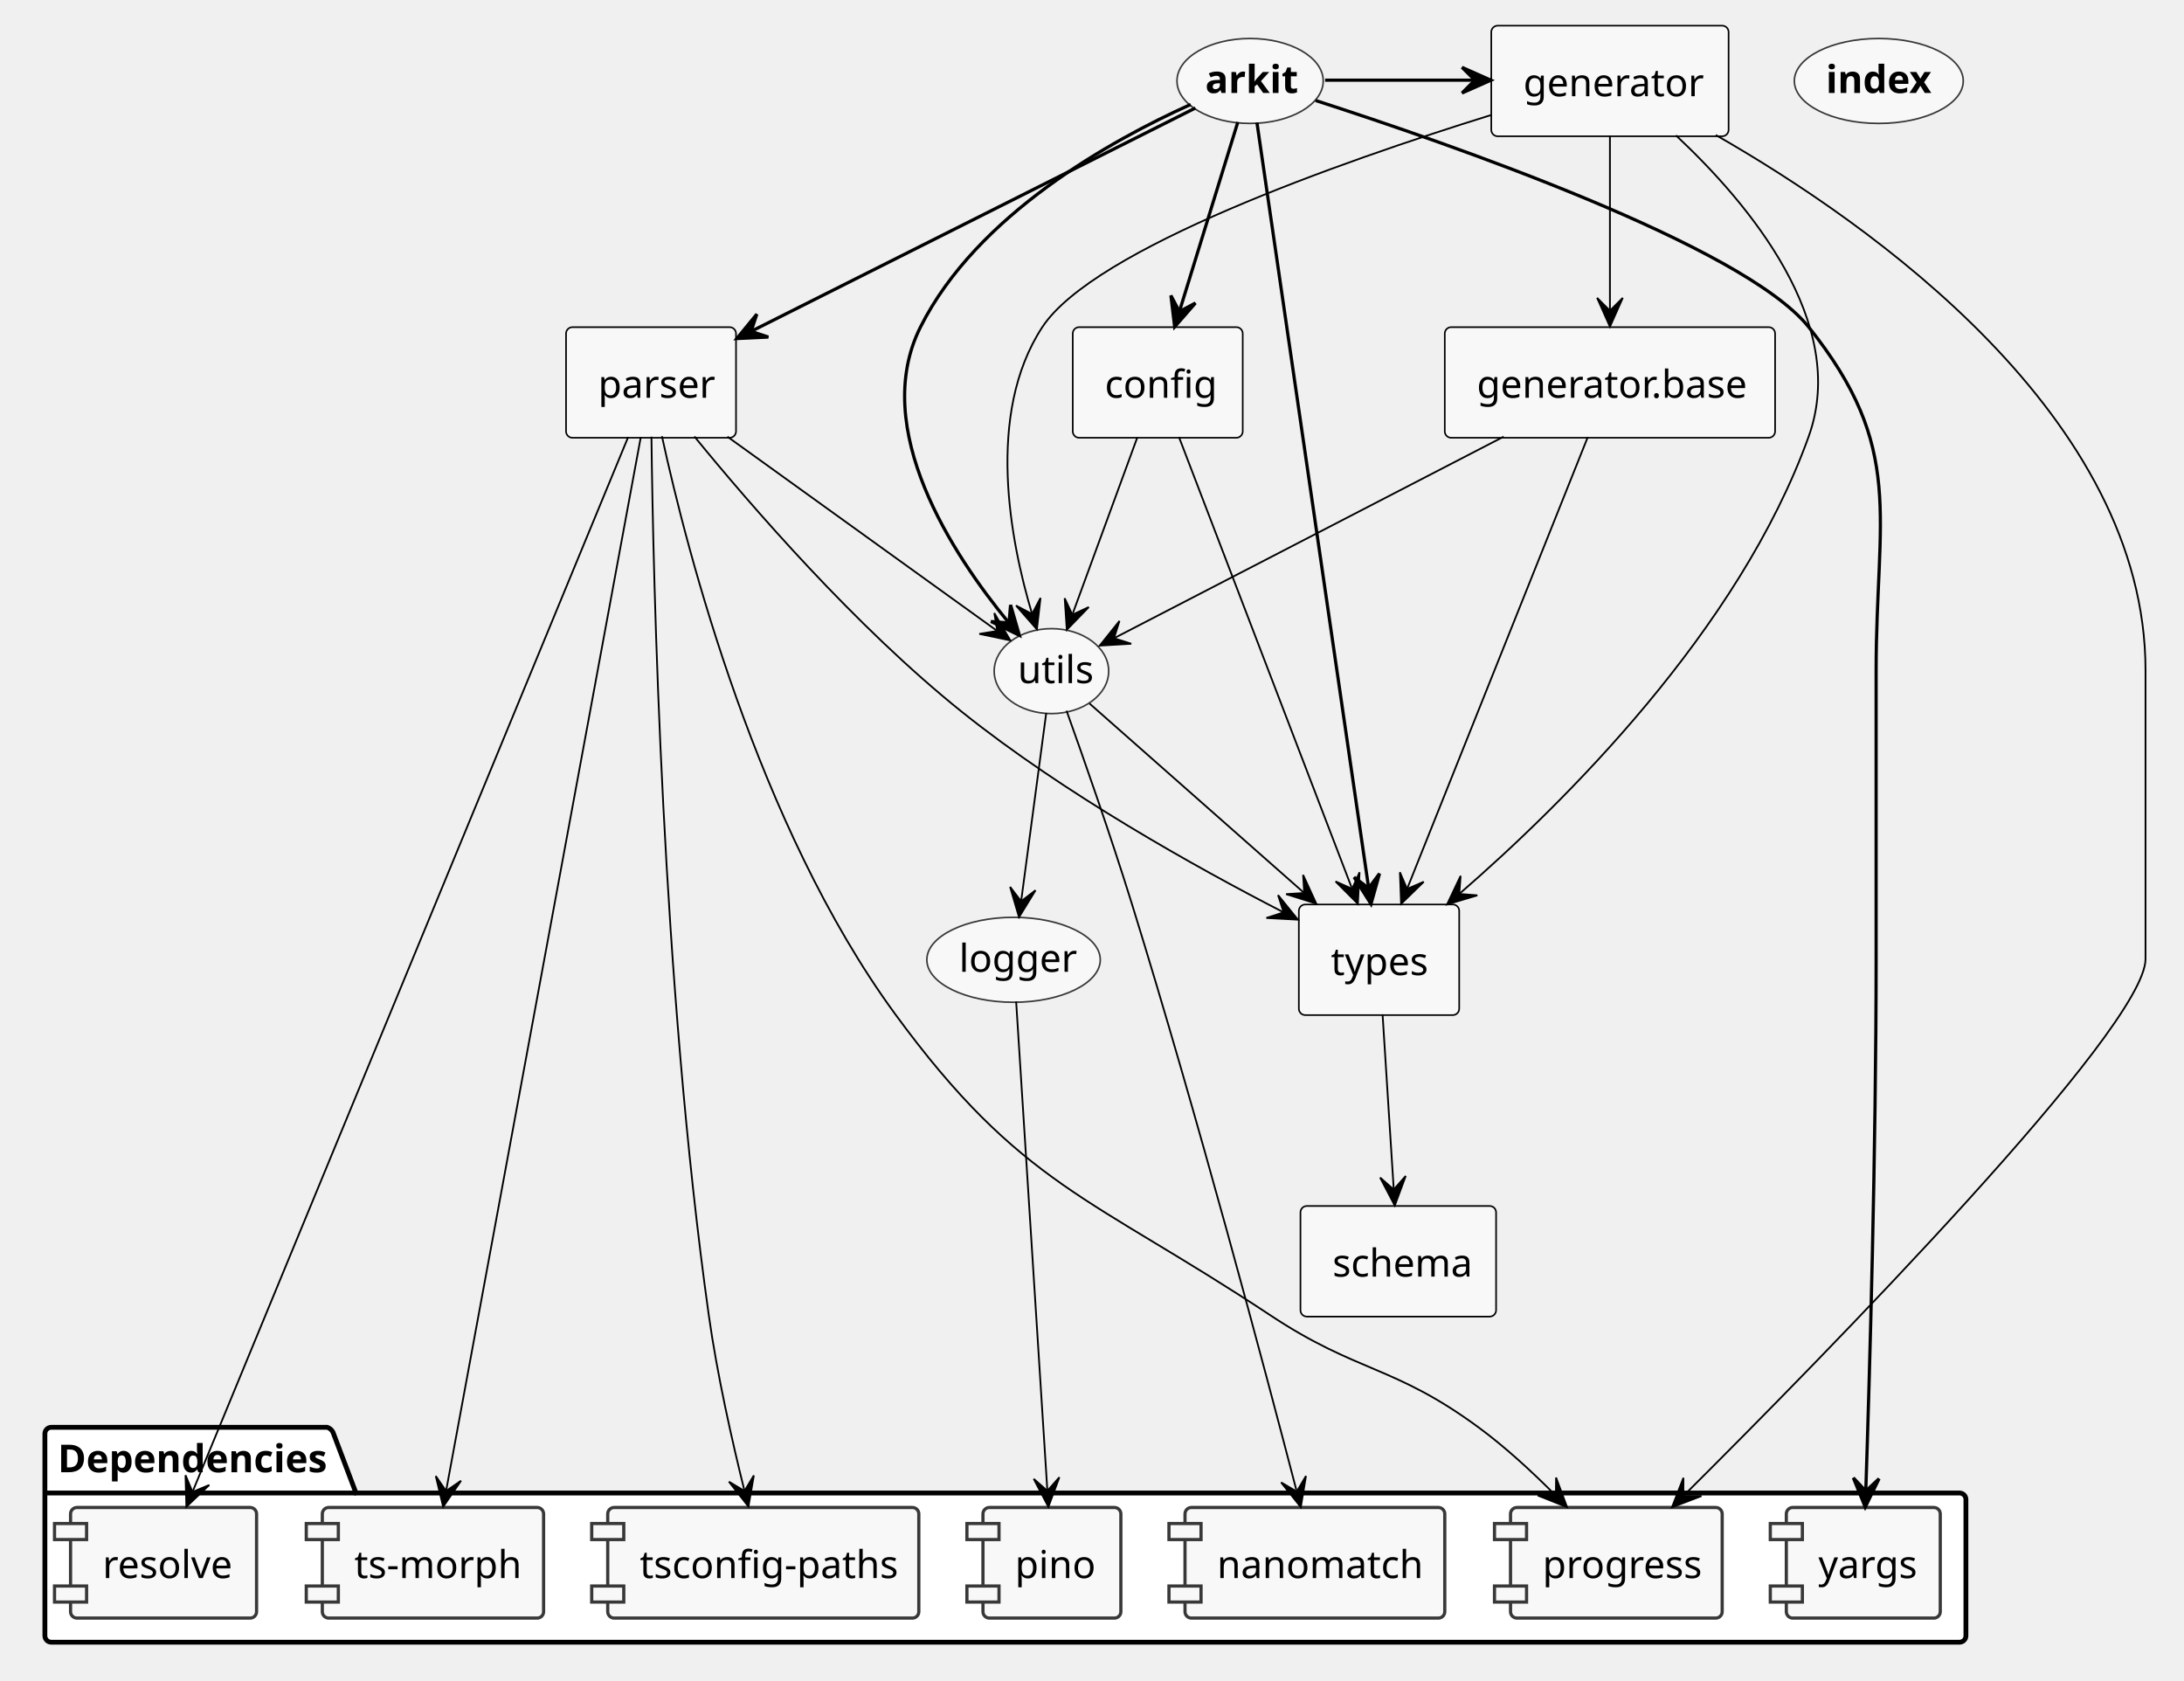
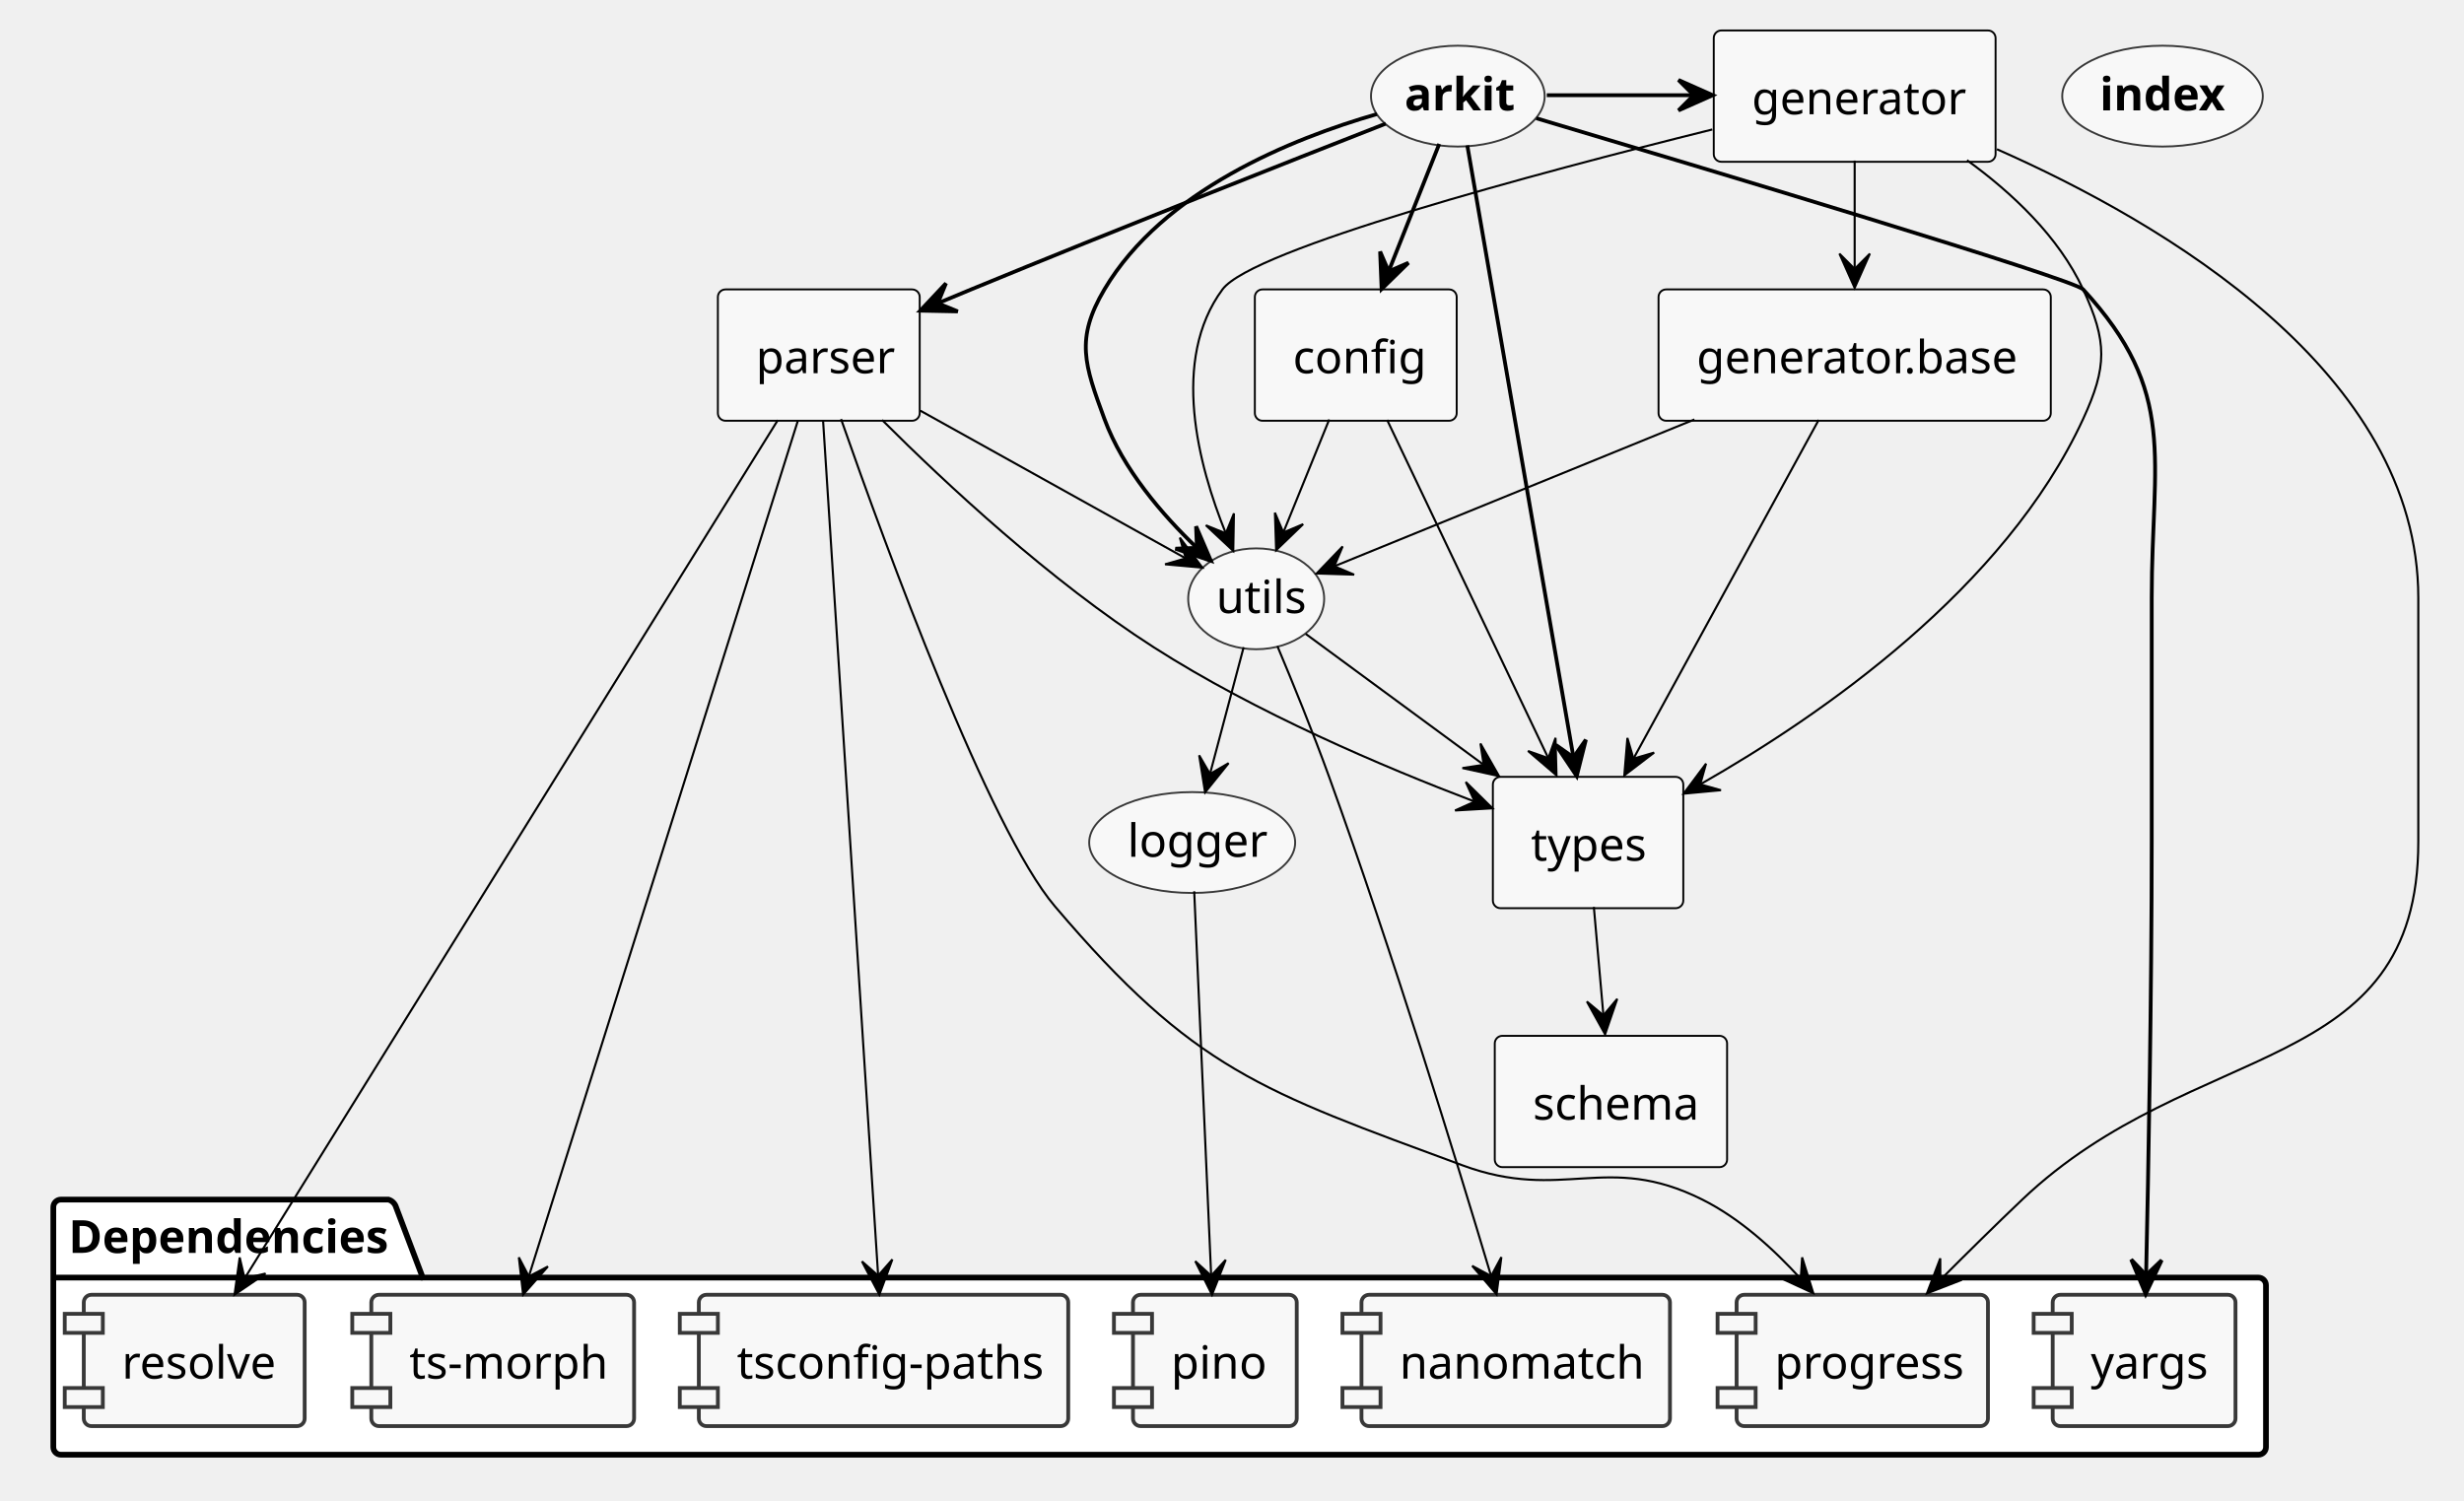
- <svg xmlns="http://www.w3.org/2000/svg" contentScriptType="application/ecmascript" contentStyleType="text/css" height="524px" preserveAspectRatio="none" style="width:681px;height:524px;" version="1.1" viewBox="0 0 681 524" width="681px" zoomAndPan="magnify">
+ <svg xmlns="http://www.w3.org/2000/svg" contentScriptType="application/ecmascript" contentStyleType="text/css" height="394px" preserveAspectRatio="none" style="width:647px;height:394px;" version="1.1" viewBox="0 0 647 394" width="647px" zoomAndPan="magnify">
  <defs />
  <g>
-     <path d="M16,445 L102,445 A3,3 0 0 1 104,447 L111,465.484 L611,465.484 A2,2 0 0 1 613,467.484 L613,510 A2,2 0 0 1 611,512 L16,512 A2,2 0 0 1 14,510 L14,447 A2,2 0 0 1 16,445 " fill="#FFFFFF" style="stroke: #000000; stroke-width: 1.5;" />
-     <line style="stroke: #000000; stroke-width: 1.5;" x1="14" x2="111" y1="465.484" y2="465.484" />
-     <text fill="#000000" font-family="Tahoma, sans-serif" font-size="12" font-weight="bold" lengthAdjust="spacingAndGlyphs" textLength="84" x="18" y="459.006">Dependencies</text>
-     <rect fill="#F8F8F8" height="34.484" rx="2" ry="2" style="stroke: #383838; stroke-width: 1.0;" width="81" x="369.5" y="470" />
-     <rect fill="#F8F8F8" height="5" style="stroke: #383838; stroke-width: 1.0;" width="10" x="364.5" y="475" />
-     <rect fill="#F8F8F8" height="5" style="stroke: #383838; stroke-width: 1.0;" width="10" x="364.5" y="494.484" />
-     <text fill="#000000" font-family="Tahoma, sans-serif" font-size="12" lengthAdjust="spacingAndGlyphs" textLength="61" x="379.5" y="492.006">nanomatch</text>
-     <rect fill="#F8F8F8" height="34.484" rx="2" ry="2" style="stroke: #383838; stroke-width: 1.0;" width="43" x="306.5" y="470" />
-     <rect fill="#F8F8F8" height="5" style="stroke: #383838; stroke-width: 1.0;" width="10" x="301.5" y="475" />
-     <rect fill="#F8F8F8" height="5" style="stroke: #383838; stroke-width: 1.0;" width="10" x="301.5" y="494.484" />
-     <text fill="#000000" font-family="Tahoma, sans-serif" font-size="12" lengthAdjust="spacingAndGlyphs" textLength="23" x="316.5" y="492.006">pino</text>
-     <rect fill="#F8F8F8" height="34.484" rx="2" ry="2" style="stroke: #383838; stroke-width: 1.0;" width="66" x="471" y="470" />
-     <rect fill="#F8F8F8" height="5" style="stroke: #383838; stroke-width: 1.0;" width="10" x="466" y="475" />
-     <rect fill="#F8F8F8" height="5" style="stroke: #383838; stroke-width: 1.0;" width="10" x="466" y="494.484" />
-     <text fill="#000000" font-family="Tahoma, sans-serif" font-size="12" lengthAdjust="spacingAndGlyphs" textLength="46" x="481" y="492.006">progress</text>
-     <rect fill="#F8F8F8" height="34.484" rx="2" ry="2" style="stroke: #383838; stroke-width: 1.0;" width="58" x="22" y="470" />
-     <rect fill="#F8F8F8" height="5" style="stroke: #383838; stroke-width: 1.0;" width="10" x="17" y="475" />
-     <rect fill="#F8F8F8" height="5" style="stroke: #383838; stroke-width: 1.0;" width="10" x="17" y="494.484" />
-     <text fill="#000000" font-family="Tahoma, sans-serif" font-size="12" lengthAdjust="spacingAndGlyphs" textLength="38" x="32" y="492.006">resolve</text>
-     <rect fill="#F8F8F8" height="34.484" rx="2" ry="2" style="stroke: #383838; stroke-width: 1.0;" width="69" x="100.5" y="470" />
-     <rect fill="#F8F8F8" height="5" style="stroke: #383838; stroke-width: 1.0;" width="10" x="95.5" y="475" />
-     <rect fill="#F8F8F8" height="5" style="stroke: #383838; stroke-width: 1.0;" width="10" x="95.5" y="494.484" />
-     <text fill="#000000" font-family="Tahoma, sans-serif" font-size="12" lengthAdjust="spacingAndGlyphs" textLength="49" x="110.5" y="492.006">ts-morph</text>
-     <rect fill="#F8F8F8" height="34.484" rx="2" ry="2" style="stroke: #383838; stroke-width: 1.0;" width="97" x="189.5" y="470" />
-     <rect fill="#F8F8F8" height="5" style="stroke: #383838; stroke-width: 1.0;" width="10" x="184.5" y="475" />
-     <rect fill="#F8F8F8" height="5" style="stroke: #383838; stroke-width: 1.0;" width="10" x="184.5" y="494.484" />
-     <text fill="#000000" font-family="Tahoma, sans-serif" font-size="12" lengthAdjust="spacingAndGlyphs" textLength="77" x="199.5" y="492.006">tsconfig-paths</text>
-     <rect fill="#F8F8F8" height="34.484" rx="2" ry="2" style="stroke: #383838; stroke-width: 1.0;" width="48" x="557" y="470" />
-     <rect fill="#F8F8F8" height="5" style="stroke: #383838; stroke-width: 1.0;" width="10" x="552" y="475" />
-     <rect fill="#F8F8F8" height="5" style="stroke: #383838; stroke-width: 1.0;" width="10" x="552" y="494.484" />
-     <text fill="#000000" font-family="Tahoma, sans-serif" font-size="12" lengthAdjust="spacingAndGlyphs" textLength="28" x="567" y="492.006">yargs</text>
-     <ellipse cx="389.799" cy="25.242" fill="#F8F8F8" rx="22.799" ry="13.242" style="stroke: #383838; stroke-width: 0.5;" />
-     <text fill="#000000" font-family="Tahoma, sans-serif" font-size="12" font-weight="bold" lengthAdjust="spacingAndGlyphs" textLength="28" x="375.799" y="28.984">arkit</text>
-     <rect fill="#F8F8F8" height="34.484" rx="2" ry="2" style="stroke: #000000; stroke-width: 0.5;" width="53" x="334.5" y="102" />
-     <text fill="#000000" font-family="Tahoma, sans-serif" font-size="12" lengthAdjust="spacingAndGlyphs" textLength="33" x="344.5" y="124.006">config</text>
-     <rect fill="#F8F8F8" height="34.484" rx="2" ry="2" style="stroke: #000000; stroke-width: 0.5;" width="74" x="465" y="8" />
-     <text fill="#000000" font-family="Tahoma, sans-serif" font-size="12" lengthAdjust="spacingAndGlyphs" textLength="54" x="475" y="30.006">generator</text>
-     <rect fill="#F8F8F8" height="34.484" rx="2" ry="2" style="stroke: #000000; stroke-width: 0.5;" width="103" x="450.5" y="102" />
-     <text fill="#000000" font-family="Tahoma, sans-serif" font-size="12" lengthAdjust="spacingAndGlyphs" textLength="83" x="460.5" y="124.006">generator.base</text>
-     <ellipse cx="585.835" cy="25.242" fill="#F8F8F8" rx="26.334" ry="13.242" style="stroke: #383838; stroke-width: 0.5;" />
-     <text fill="#000000" font-family="Tahoma, sans-serif" font-size="12" font-weight="bold" lengthAdjust="spacingAndGlyphs" textLength="33" x="569.335" y="28.984">index</text>
-     <ellipse cx="316.042" cy="299.242" fill="#F8F8F8" rx="27.042" ry="13.242" style="stroke: #383838; stroke-width: 0.5;" />
-     <text fill="#000000" font-family="Tahoma, sans-serif" font-size="12" lengthAdjust="spacingAndGlyphs" textLength="34" x="299.042" y="302.984">logger</text>
-     <rect fill="#F8F8F8" height="34.484" rx="2" ry="2" style="stroke: #000000; stroke-width: 0.5;" width="53" x="176.5" y="102" />
-     <text fill="#000000" font-family="Tahoma, sans-serif" font-size="12" lengthAdjust="spacingAndGlyphs" textLength="33" x="186.5" y="124.006">parser</text>
-     <rect fill="#F8F8F8" height="34.484" rx="2" ry="2" style="stroke: #000000; stroke-width: 0.5;" width="61" x="405.5" y="376" />
-     <text fill="#000000" font-family="Tahoma, sans-serif" font-size="12" lengthAdjust="spacingAndGlyphs" textLength="41" x="415.5" y="398.006">schema</text>
-     <rect fill="#F8F8F8" height="34.484" rx="2" ry="2" style="stroke: #000000; stroke-width: 0.5;" width="50" x="405" y="282" />
-     <text fill="#000000" font-family="Tahoma, sans-serif" font-size="12" lengthAdjust="spacingAndGlyphs" textLength="30" x="415" y="304.006">types</text>
-     <ellipse cx="327.849" cy="209.242" fill="#F8F8F8" rx="17.849" ry="13.242" style="stroke: #383838; stroke-width: 0.5;" />
-     <text fill="#000000" font-family="Tahoma, sans-serif" font-size="12" lengthAdjust="spacingAndGlyphs" textLength="21" x="317.349" y="212.984">utils</text>
-     <path d="M385.968,38.07 C381.273,53.287 373.444,78.664 367.803,96.948 " fill="none" id="&lt;b&gt;arkit&lt;/b&gt;-_config" style="stroke: #000000; stroke-width: 1.0;" />
-     <polygon fill="#000000" points="366.275,101.902,372.75,94.482,367.749,97.125,365.106,92.123,366.275,101.902" style="stroke: #000000; stroke-width: 1.0;" />
-     <path d="M413.188,25 C428.668,25 444.149,25 459.629,25 " fill="none" id="&lt;b&gt;arkit&lt;/b&gt;-_generator" style="stroke: #000000; stroke-width: 1.0;" />
-     <polygon fill="#000000" points="464.879,25,455.879,21,459.879,25,455.879,29,464.879,25" style="stroke: #000000; stroke-width: 1.0;" />
-     <path d="M372.743,33.675 C341.29,49.485 274.223,83.198 234.453,103.189 " fill="none" id="&lt;b&gt;arkit&lt;/b&gt;-_parser" style="stroke: #000000; stroke-width: 1.0;" />
-     <polygon fill="#000000" points="229.743,105.557,239.581,105.089,234.21,103.311,235.988,97.941,229.743,105.557" style="stroke: #000000; stroke-width: 1.0;" />
-     <path d="M391.929,38.216 C398.309,81.917 418.772,222.092 426.762,276.817 " fill="none" id="&lt;b&gt;arkit&lt;/b&gt;-_types" style="stroke: #000000; stroke-width: 1.0;" />
-     <polygon fill="#000000" points="427.495,281.841,430.153,272.357,426.773,276.893,422.237,273.513,427.495,281.841" style="stroke: #000000; stroke-width: 1.0;" />
-     <path d="M371.267,32.566 C346.684,43.648 304.6,66.868 287,102 C271.128,133.682 297.193,173.078 314.52,194.115 " fill="none" id="&lt;b&gt;arkit&lt;/b&gt;-utils" style="stroke: #000000; stroke-width: 1.0;" />
-     <polygon fill="#000000" points="317.854,198.07,315.111,188.61,314.631,194.247,308.995,193.767,317.854,198.07" style="stroke: #000000; stroke-width: 1.0;" />
-     <path d="M410.231,31.333 C451.601,44.684 543.692,76.576 564,102 C594.246,139.866 585,160.537 585,209 C585,209 585,209 585,299 C585,358.808 582.952,429.294 581.787,464.546 " fill="none" id="&lt;b&gt;arkit&lt;/b&gt;-yargs" style="stroke: #000000; stroke-width: 1.0;" />
-     <polygon fill="#000000" points="581.607,469.894,585.906,461.033,581.775,464.897,577.911,460.766,581.607,469.894" style="stroke: #000000; stroke-width: 1.0;" />
-     <path d="M367.616,136.259 C380.187,169.052 407.509,240.327 421.448,276.69 " fill="none" id="_config-_types" style="stroke: #000000; stroke-width: 0.55;" />
-     <polygon fill="#000000" points="423.404,281.793,423.918,271.958,421.614,277.124,416.447,274.821,423.404,281.793" style="stroke: #000000; stroke-width: 0.55;" />
-     <path d="M354.637,136.353 C348.849,152.14 340.342,175.339 334.509,191.249 " fill="none" id="_config-utils" style="stroke: #000000; stroke-width: 0.55;" />
-     <polygon fill="#000000" points="332.641,196.344,339.495,189.271,334.362,191.649,331.984,186.517,332.641,196.344" style="stroke: #000000; stroke-width: 0.55;" />
-     <path d="M502,42.241 C502,57.479 502,79.807 502,96.458 " fill="none" id="_generator-_generator_base" style="stroke: #000000; stroke-width: 0.55;" />
-     <polygon fill="#000000" points="502,101.868,506,92.868,502,96.868,498,92.868,502,101.868" style="stroke: #000000; stroke-width: 0.55;" />
-     <path d="M534.994,42.094 C583.663,69.952 669,130.054 669,209 C669,209 669,209 669,299 C669,320.595 569.389,422.129 524.959,466.342 " fill="none" id="_generator-progress" style="stroke: #000000; stroke-width: 0.55;" />
-     <polygon fill="#000000" points="521.346,469.932,530.55,466.425,524.893,466.407,524.911,460.75,521.346,469.932" style="stroke: #000000; stroke-width: 0.55;" />
-     <path d="M522.575,42.204 C545.163,63.317 576.656,100.674 564,136 C542.331,196.48 487.466,250.591 455.056,278.676 " fill="none" id="_generator-_types" style="stroke: #000000; stroke-width: 0.55;" />
-     <polygon fill="#000000" points="451.218,281.971,460.653,279.143,455.012,278.714,455.442,273.073,451.218,281.971" style="stroke: #000000; stroke-width: 0.55;" />
-     <path d="M464.881,35.883 C417.885,50.499 341.075,77.477 325,102 C307.288,129.02 315.016,168.688 321.8,191.364 " fill="none" id="_generator-utils" style="stroke: #000000; stroke-width: 0.55;" />
-     <polygon fill="#000000" points="323.312,196.205,324.447,186.422,321.821,191.432,316.811,188.806,323.312,196.205" style="stroke: #000000; stroke-width: 0.55;" />
-     <path d="M495.096,136.259 C481.925,169.186 453.235,240.912 438.746,277.135 " fill="none" id="_generator_base-_types" style="stroke: #000000; stroke-width: 0.55;" />
-     <polygon fill="#000000" points="436.883,281.793,443.939,274.922,438.74,277.151,436.512,271.951,436.883,281.793" style="stroke: #000000; stroke-width: 0.55;" />
-     <path d="M468.862,136.14 C432.922,154.73 376.762,183.778 347.388,198.972 " fill="none" id="_generator_base-utils" style="stroke: #000000; stroke-width: 0.55;" />
-     <polygon fill="#000000" points="342.91,201.288,352.742,200.706,347.351,198.991,349.067,193.6,342.91,201.288" style="stroke: #000000; stroke-width: 0.55;" />
-     <path d="M316.844,312.22 C318.876,344.055 324.059,425.255 326.58,464.752 " fill="none" id="logger-pino" style="stroke: #000000; stroke-width: 0.55;" />
-     <polygon fill="#000000" points="326.903,469.811,330.321,460.575,326.584,464.822,322.338,461.084,326.903,469.811" style="stroke: #000000; stroke-width: 0.55;" />
-     <path d="M206.4,136.003 C214.243,172.032 236.282,257.545 279,316 C318.356,369.856 340.402,373.145 396,410 C423.348,428.128 434.561,425.57 461,445 C469.372,451.153 477.736,458.873 484.832,466.01 " fill="none" id="_parser-progress" style="stroke: #000000; stroke-width: 0.55;" />
-     <polygon fill="#000000" points="488.636,469.901,485.205,460.669,485.141,466.325,479.484,466.261,488.636,469.901" style="stroke: #000000; stroke-width: 0.55;" />
-     <path d="M195.873,136.256 C170.989,196.5 87.983,397.462 60.171,464.796 " fill="none" id="_parser-resolve" style="stroke: #000000; stroke-width: 0.55;" />
-     <polygon fill="#000000" points="58.112,469.781,65.245,462.99,60.021,465.16,57.851,459.936,58.112,469.781" style="stroke: #000000; stroke-width: 0.55;" />
-     <path d="M199.811,136.256 C188.679,196.5 151.545,397.462 139.103,464.796 " fill="none" id="_parser-ts-morph" style="stroke: #000000; stroke-width: 0.55;" />
-     <polygon fill="#000000" points="138.182,469.781,143.751,461.658,139.09,464.865,135.884,460.204,138.182,469.781" style="stroke: #000000; stroke-width: 0.55;" />
-     <path d="M203.132,136.149 C203.68,181.236 206.498,306.742 221,410 C223.617,428.635 228.325,449.459 232.124,464.748 " fill="none" id="_parser-tsconfig-paths" style="stroke: #000000; stroke-width: 0.55;" />
-     <polygon fill="#000000" points="233.373,469.709,235.055,460.005,232.153,464.86,227.297,461.958,233.373,469.709" style="stroke: #000000; stroke-width: 0.55;" />
-     <path d="M216.516,136.086 C234.191,157.741 266.826,195.443 300,222 C331.747,247.415 372.719,270.287 400.1,284.375 " fill="none" id="_parser-_types" style="stroke: #000000; stroke-width: 0.55;" />
-     <polygon fill="#000000" points="404.711,286.731,398.516,279.074,400.258,284.456,394.876,286.198,404.711,286.731" style="stroke: #000000; stroke-width: 0.55;" />
-     <path d="M226.806,136.14 C251.377,153.831 289.102,180.993 310.88,196.673 " fill="none" id="_parser-utils" style="stroke: #000000; stroke-width: 0.55;" />
-     <polygon fill="#000000" points="315.014,199.65,310.048,191.145,310.956,196.729,305.373,197.637,315.014,199.65" style="stroke: #000000; stroke-width: 0.55;" />
-     <path d="M431.101,316.241 C432.073,331.479 433.498,353.807 434.561,370.458 " fill="none" id="_types-_schema" style="stroke: #000000; stroke-width: 0.55;" />
-     <polygon fill="#000000" points="434.906,375.868,438.325,366.632,434.588,370.878,430.341,367.142,434.906,375.868" style="stroke: #000000; stroke-width: 0.55;" />
-     <path d="M326.229,222.28 C324.161,237.789 320.73,263.527 318.418,280.867 " fill="none" id="utils-logger" style="stroke: #000000; stroke-width: 0.55;" />
-     <polygon fill="#000000" points="317.739,285.958,322.893,277.566,318.4,281.002,314.964,276.509,317.739,285.958" style="stroke: #000000; stroke-width: 0.55;" />
-     <path d="M332.562,221.586 C337.756,236.077 346.377,260.631 353,282 C373.431,347.916 394.397,426.795 404.237,464.616 " fill="none" id="utils-nanomatch" style="stroke: #000000; stroke-width: 0.55;" />
-     <polygon fill="#000000" points="405.607,469.892,407.217,460.176,404.35,465.053,399.474,462.187,405.607,469.892" style="stroke: #000000; stroke-width: 0.55;" />
-     <path d="M339.701,219.324 C355.957,233.668 385.731,259.939 406.633,278.382 " fill="none" id="utils-_types" style="stroke: #000000; stroke-width: 0.55;" />
-     <polygon fill="#000000" points="410.428,281.73,406.326,272.776,406.678,278.422,401.033,278.775,410.428,281.73" style="stroke: #000000; stroke-width: 0.55;" />
+     <path d="M16,315 L102,315 A3,3 0 0 1 104,317 L111,335.484 L593,335.484 A2,2 0 0 1 595,337.484 L595,380 A2,2 0 0 1 593,382 L16,382 A2,2 0 0 1 14,380 L14,317 A2,2 0 0 1 16,315 " fill="#FFFFFF" style="stroke: #000000; stroke-width: 1.5;" />
+     <line style="stroke: #000000; stroke-width: 1.5;" x1="14" x2="111" y1="335.484" y2="335.484" />
+     <text fill="#000000" font-family="Tahoma, sans-serif" font-size="12" font-weight="bold" lengthAdjust="spacingAndGlyphs" textLength="84" x="18" y="329.006">Dependencies</text>
+     <rect fill="#F8F8F8" height="34.484" rx="2" ry="2" style="stroke: #383838; stroke-width: 1.0;" width="81" x="357.5" y="340" />
+     <rect fill="#F8F8F8" height="5" style="stroke: #383838; stroke-width: 1.0;" width="10" x="352.5" y="345" />
+     <rect fill="#F8F8F8" height="5" style="stroke: #383838; stroke-width: 1.0;" width="10" x="352.5" y="364.484" />
+     <text fill="#000000" font-family="Tahoma, sans-serif" font-size="12" lengthAdjust="spacingAndGlyphs" textLength="61" x="367.5" y="362.006">nanomatch</text>
+     <rect fill="#F8F8F8" height="34.484" rx="2" ry="2" style="stroke: #383838; stroke-width: 1.0;" width="43" x="297.5" y="340" />
+     <rect fill="#F8F8F8" height="5" style="stroke: #383838; stroke-width: 1.0;" width="10" x="292.5" y="345" />
+     <rect fill="#F8F8F8" height="5" style="stroke: #383838; stroke-width: 1.0;" width="10" x="292.5" y="364.484" />
+     <text fill="#000000" font-family="Tahoma, sans-serif" font-size="12" lengthAdjust="spacingAndGlyphs" textLength="23" x="307.5" y="362.006">pino</text>
+     <rect fill="#F8F8F8" height="34.484" rx="2" ry="2" style="stroke: #383838; stroke-width: 1.0;" width="66" x="456" y="340" />
+     <rect fill="#F8F8F8" height="5" style="stroke: #383838; stroke-width: 1.0;" width="10" x="451" y="345" />
+     <rect fill="#F8F8F8" height="5" style="stroke: #383838; stroke-width: 1.0;" width="10" x="451" y="364.484" />
+     <text fill="#000000" font-family="Tahoma, sans-serif" font-size="12" lengthAdjust="spacingAndGlyphs" textLength="46" x="466" y="362.006">progress</text>
+     <rect fill="#F8F8F8" height="34.484" rx="2" ry="2" style="stroke: #383838; stroke-width: 1.0;" width="58" x="22" y="340" />
+     <rect fill="#F8F8F8" height="5" style="stroke: #383838; stroke-width: 1.0;" width="10" x="17" y="345" />
+     <rect fill="#F8F8F8" height="5" style="stroke: #383838; stroke-width: 1.0;" width="10" x="17" y="364.484" />
+     <text fill="#000000" font-family="Tahoma, sans-serif" font-size="12" lengthAdjust="spacingAndGlyphs" textLength="38" x="32" y="362.006">resolve</text>
+     <rect fill="#F8F8F8" height="34.484" rx="2" ry="2" style="stroke: #383838; stroke-width: 1.0;" width="69" x="97.5" y="340" />
+     <rect fill="#F8F8F8" height="5" style="stroke: #383838; stroke-width: 1.0;" width="10" x="92.5" y="345" />
+     <rect fill="#F8F8F8" height="5" style="stroke: #383838; stroke-width: 1.0;" width="10" x="92.5" y="364.484" />
+     <text fill="#000000" font-family="Tahoma, sans-serif" font-size="12" lengthAdjust="spacingAndGlyphs" textLength="49" x="107.5" y="362.006">ts-morph</text>
+     <rect fill="#F8F8F8" height="34.484" rx="2" ry="2" style="stroke: #383838; stroke-width: 1.0;" width="97" x="183.5" y="340" />
+     <rect fill="#F8F8F8" height="5" style="stroke: #383838; stroke-width: 1.0;" width="10" x="178.5" y="345" />
+     <rect fill="#F8F8F8" height="5" style="stroke: #383838; stroke-width: 1.0;" width="10" x="178.5" y="364.484" />
+     <text fill="#000000" font-family="Tahoma, sans-serif" font-size="12" lengthAdjust="spacingAndGlyphs" textLength="77" x="193.5" y="362.006">tsconfig-paths</text>
+     <rect fill="#F8F8F8" height="34.484" rx="2" ry="2" style="stroke: #383838; stroke-width: 1.0;" width="48" x="539" y="340" />
+     <rect fill="#F8F8F8" height="5" style="stroke: #383838; stroke-width: 1.0;" width="10" x="534" y="345" />
+     <rect fill="#F8F8F8" height="5" style="stroke: #383838; stroke-width: 1.0;" width="10" x="534" y="364.484" />
+     <text fill="#000000" font-family="Tahoma, sans-serif" font-size="12" lengthAdjust="spacingAndGlyphs" textLength="28" x="549" y="362.006">yargs</text>
+     <ellipse cx="382.799" cy="25.242" fill="#F8F8F8" rx="22.799" ry="13.242" style="stroke: #383838; stroke-width: 0.5;" />
+     <text fill="#000000" font-family="Tahoma, sans-serif" font-size="12" font-weight="bold" lengthAdjust="spacingAndGlyphs" textLength="28" x="368.799" y="28.984">arkit</text>
+     <rect fill="#F8F8F8" height="34.484" rx="2" ry="2" style="stroke: #000000; stroke-width: 0.5;" width="53" x="329.5" y="76" />
+     <text fill="#000000" font-family="Tahoma, sans-serif" font-size="12" lengthAdjust="spacingAndGlyphs" textLength="33" x="339.5" y="98.006">config</text>
+     <rect fill="#F8F8F8" height="34.484" rx="2" ry="2" style="stroke: #000000; stroke-width: 0.5;" width="74" x="450" y="8" />
+     <text fill="#000000" font-family="Tahoma, sans-serif" font-size="12" lengthAdjust="spacingAndGlyphs" textLength="54" x="460" y="30.006">generator</text>
+     <rect fill="#F8F8F8" height="34.484" rx="2" ry="2" style="stroke: #000000; stroke-width: 0.5;" width="103" x="435.5" y="76" />
+     <text fill="#000000" font-family="Tahoma, sans-serif" font-size="12" lengthAdjust="spacingAndGlyphs" textLength="83" x="445.5" y="98.006">generator.base</text>
+     <ellipse cx="567.835" cy="25.242" fill="#F8F8F8" rx="26.334" ry="13.242" style="stroke: #383838; stroke-width: 0.5;" />
+     <text fill="#000000" font-family="Tahoma, sans-serif" font-size="12" font-weight="bold" lengthAdjust="spacingAndGlyphs" textLength="33" x="551.335" y="28.984">index</text>
+     <ellipse cx="313.042" cy="221.242" fill="#F8F8F8" rx="27.042" ry="13.242" style="stroke: #383838; stroke-width: 0.5;" />
+     <text fill="#000000" font-family="Tahoma, sans-serif" font-size="12" lengthAdjust="spacingAndGlyphs" textLength="34" x="296.042" y="224.984">logger</text>
+     <rect fill="#F8F8F8" height="34.484" rx="2" ry="2" style="stroke: #000000; stroke-width: 0.5;" width="53" x="188.5" y="76" />
+     <text fill="#000000" font-family="Tahoma, sans-serif" font-size="12" lengthAdjust="spacingAndGlyphs" textLength="33" x="198.5" y="98.006">parser</text>
+     <rect fill="#F8F8F8" height="34.484" rx="2" ry="2" style="stroke: #000000; stroke-width: 0.5;" width="61" x="392.5" y="272" />
+     <text fill="#000000" font-family="Tahoma, sans-serif" font-size="12" lengthAdjust="spacingAndGlyphs" textLength="41" x="402.5" y="294.006">schema</text>
+     <rect fill="#F8F8F8" height="34.484" rx="2" ry="2" style="stroke: #000000; stroke-width: 0.5;" width="50" x="392" y="204" />
+     <text fill="#000000" font-family="Tahoma, sans-serif" font-size="12" lengthAdjust="spacingAndGlyphs" textLength="30" x="402" y="226.006">types</text>
+     <ellipse cx="329.849" cy="157.242" fill="#F8F8F8" rx="17.849" ry="13.242" style="stroke: #383838; stroke-width: 0.5;" />
+     <text fill="#000000" font-family="Tahoma, sans-serif" font-size="12" lengthAdjust="spacingAndGlyphs" textLength="21" x="319.349" y="160.984">utils</text>
+     <path d="M377.921,37.79 C374.212,47.132 369.091,60.03 364.731,71.011 " fill="none" id="&lt;b&gt;arkit&lt;/b&gt;-_config" style="stroke: #000000; stroke-width: 1.0;" />
+     <polygon fill="#000000" points="362.789,75.901,369.828,69.012,364.634,71.254,362.393,66.06,362.789,75.901" style="stroke: #000000; stroke-width: 1.0;" />
+     <path d="M406.156,25 C418.981,25 431.805,25 444.629,25 " fill="none" id="&lt;b&gt;arkit&lt;/b&gt;-_generator" style="stroke: #000000; stroke-width: 1.0;" />
+     <polygon fill="#000000" points="449.736,25,440.736,21,444.736,25,440.736,29,449.736,25" style="stroke: #000000; stroke-width: 1.0;" />
+     <path d="M363.862,32.469 C338.79,42.289 293.489,60.156 255,76 C252.161,77.169 249.214,78.395 246.265,79.632 " fill="none" id="&lt;b&gt;arkit&lt;/b&gt;-_parser" style="stroke: #000000; stroke-width: 1.0;" />
+     <polygon fill="#000000" points="241.645,81.576,251.492,81.772,246.253,79.637,248.388,74.398,241.645,81.576" style="stroke: #000000; stroke-width: 1.0;" />
+     <path d="M385.284,38.164 C391.009,71.171 406.026,157.738 413.147,198.789 " fill="none" id="&lt;b&gt;arkit&lt;/b&gt;-_types" style="stroke: #000000; stroke-width: 1.0;" />
+     <polygon fill="#000000" points="414.016,203.799,416.419,194.248,413.161,198.872,408.537,195.615,414.016,203.799" style="stroke: #000000; stroke-width: 1.0;" />
+     <path d="M361.561,29.958 C339.226,36.392 305.386,50.014 290,76 C282.301,89.003 284.782,95.818 290,110 C294.856,123.198 305.247,135.217 314.221,143.797 " fill="none" id="&lt;b&gt;arkit&lt;/b&gt;-utils" style="stroke: #000000; stroke-width: 1.0;" />
+     <polygon fill="#000000" points="317.96,147.257,314.071,138.209,314.29,143.861,308.637,144.08,317.96,147.257" style="stroke: #000000; stroke-width: 1.0;" />
+     <path d="M403.397,31.053 C446.782,43.968 544.489,73.271 547,76 C571.975,103.134 565,120.122 565,157 C565,157 565,157 565,221 C565,261.069 564.121,307.772 563.529,334.71 " fill="none" id="&lt;b&gt;arkit&lt;/b&gt;-yargs" style="stroke: #000000; stroke-width: 1.0;" />
+     <polygon fill="#000000" points="563.414,339.826,567.615,330.918,563.526,334.827,559.617,330.739,563.414,339.826" style="stroke: #000000; stroke-width: 1.0;" />
+     <path d="M364.227,110.263 C375.141,133.166 394.423,173.626 406.413,198.784 " fill="none" id="_config-_types" style="stroke: #000000; stroke-width: 0.55;" />
+     <polygon fill="#000000" points="408.709,203.602,408.448,193.757,406.558,199.089,401.226,197.198,408.709,203.602" style="stroke: #000000; stroke-width: 0.55;" />
+     <path d="M349.033,110.151 C345.327,119.273 340.78,130.464 337.06,139.621 " fill="none" id="_config-utils" style="stroke: #000000; stroke-width: 0.55;" />
+     <polygon fill="#000000" points="335.089,144.472,342.183,137.64,336.971,139.84,334.771,134.629,335.089,144.472" style="stroke: #000000; stroke-width: 0.55;" />
+     <path d="M487,42.159 C487,50.711 487,61.163 487,70.362 " fill="none" id="_generator-_generator_base" style="stroke: #000000; stroke-width: 0.55;" />
+     <polygon fill="#000000" points="487,75.61,491,66.61,487,70.61,483,66.61,487,75.61" style="stroke: #000000; stroke-width: 0.55;" />
+     <path d="M524.347,39.182 C568.19,58.551 635,97.782 635,157 C635,157 635,157 635,221 C635,283.305 576.154,272.069 531,315 C523.938,321.715 516.366,329.195 509.624,335.961 " fill="none" id="_generator-progress" style="stroke: #000000; stroke-width: 0.55;" />
+     <polygon fill="#000000" points="505.972,339.637,515.153,336.071,509.496,336.09,509.477,330.433,505.972,339.637" style="stroke: #000000; stroke-width: 0.55;" />
+     <path d="M516.495,42.064 C528.285,50.603 540.573,62.102 547,76 C553.343,89.716 553.327,96.277 547,110 C526.451,154.567 478.204,187.874 446.618,205.871 " fill="none" id="_generator-_types" style="stroke: #000000; stroke-width: 0.55;" />
+     <polygon fill="#000000" points="442.084,208.415,451.89,207.5,446.445,205.968,447.976,200.523,442.084,208.415" style="stroke: #000000; stroke-width: 0.55;" />
+     <path d="M449.615,33.999 C403.106,45.568 328.816,65.422 321,76 C307.319,94.515 314.664,122.214 321.834,139.944 " fill="none" id="_generator-utils" style="stroke: #000000; stroke-width: 0.55;" />
+     <polygon fill="#000000" points="323.834,144.665,324.006,134.817,321.884,140.061,316.64,137.938,323.834,144.665" style="stroke: #000000; stroke-width: 0.55;" />
+     <path d="M477.56,110.263 C464.982,133.261 442.723,173.964 428.978,199.098 " fill="none" id="_generator_base-_types" style="stroke: #000000; stroke-width: 0.55;" />
+     <polygon fill="#000000" points="426.514,203.602,434.342,197.625,428.914,199.215,427.324,193.786,426.514,203.602" style="stroke: #000000; stroke-width: 0.55;" />
+     <path d="M444.927,110.151 C414.399,122.595 374.428,138.889 350.565,148.617 " fill="none" id="_generator_base-utils" style="stroke: #000000; stroke-width: 0.55;" />
+     <polygon fill="#000000" points="345.727,150.589,355.571,150.895,350.357,148.701,352.551,143.487,345.727,150.589" style="stroke: #000000; stroke-width: 0.55;" />
+     <path d="M313.575,234.04 C314.603,257.323 316.762,306.281 318.025,334.899 " fill="none" id="logger-pino" style="stroke: #000000; stroke-width: 0.55;" />
+     <polygon fill="#000000" points="318.25,339.995,321.849,330.827,318.029,335,313.857,331.18,318.25,339.995" style="stroke: #000000; stroke-width: 0.55;" />
+     <path d="M220.848,110.05 C232.651,143.798 259.67,217.607 277,238 C313.487,280.937 331.148,286.467 384,306 C410.53,315.805 421.702,302.351 447,315 C456.829,319.914 465.752,328.015 472.821,335.797 " fill="none" id="_parser-progress" style="stroke: #000000; stroke-width: 0.55;" />
+     <polygon fill="#000000" points="476.138,339.577,473.208,330.174,472.84,335.819,467.195,335.451,476.138,339.577" style="stroke: #000000; stroke-width: 0.55;" />
+     <path d="M204.239,110.322 C175.325,156.867 95.999,284.562 64.322,335.555 " fill="none" id="_parser-resolve" style="stroke: #000000; stroke-width: 0.55;" />
+     <polygon fill="#000000" points="61.587,339.958,69.734,334.423,64.225,335.71,62.938,330.202,61.587,339.958" style="stroke: #000000; stroke-width: 0.55;" />
+     <path d="M209.554,110.322 C194.98,156.68 155.097,283.536 138.937,334.935 " fill="none" id="_parser-ts-morph" style="stroke: #000000; stroke-width: 0.55;" />
+     <polygon fill="#000000" points="137.358,339.958,143.873,332.572,138.858,335.188,136.242,330.172,137.358,339.958" style="stroke: #000000; stroke-width: 0.55;" />
+     <path d="M216.115,110.322 C219.101,156.68 227.269,283.536 230.579,334.935 " fill="none" id="_parser-tsconfig-paths" style="stroke: #000000; stroke-width: 0.55;" />
+     <polygon fill="#000000" points="230.903,339.958,234.316,330.719,230.581,334.968,226.332,331.233,230.903,339.958" style="stroke: #000000; stroke-width: 0.55;" />
+     <path d="M231.622,110.288 C248.457,127.102 275.821,152.589 303,170 C329.76,187.143 363.248,201.374 386.988,210.408 " fill="none" id="_parser-_types" style="stroke: #000000; stroke-width: 0.55;" />
+     <polygon fill="#000000" points="391.9,212.256,384.885,205.343,387.22,210.495,382.067,212.83,391.9,212.256" style="stroke: #000000; stroke-width: 0.55;" />
+     <path d="M241.672,107.844 C262.959,119.69 292.248,135.99 311.154,146.512 " fill="none" id="_parser-utils" style="stroke: #000000; stroke-width: 0.55;" />
+     <polygon fill="#000000" points="315.726,149.056,309.807,141.184,311.357,146.625,305.916,148.175,315.726,149.056" style="stroke: #000000; stroke-width: 0.55;" />
+     <path d="M418.514,238.159 C419.276,246.791 420.208,257.359 421.025,266.62 " fill="none" id="_types-_schema" style="stroke: #000000; stroke-width: 0.55;" />
+     <polygon fill="#000000" points="421.466,271.61,424.659,262.293,421.026,266.629,416.69,262.996,421.466,271.61" style="stroke: #000000; stroke-width: 0.55;" />
+     <path d="M326.56,169.951 C324.025,179.494 320.547,192.589 317.748,203.127 " fill="none" id="utils-logger" style="stroke: #000000; stroke-width: 0.55;" />
+     <polygon fill="#000000" points="316.435,208.068,322.612,200.397,317.719,203.236,314.88,198.343,316.435,208.068" style="stroke: #000000; stroke-width: 0.55;" />
+     <path d="M335.419,169.668 C339.368,179.072 344.749,192.247 349,204 C365.68,250.117 382.562,305.06 391.501,334.951 " fill="none" id="utils-nanomatch" style="stroke: #000000; stroke-width: 0.55;" />
+     <polygon fill="#000000" points="392.971,339.88,394.232,330.112,391.542,335.089,386.565,332.399,392.971,339.88" style="stroke: #000000; stroke-width: 0.55;" />
+     <path d="M342.837,166.443 C355.021,175.406 373.734,189.172 389.314,200.634 " fill="none" id="utils-_types" style="stroke: #000000; stroke-width: 0.55;" />
+     <polygon fill="#000000" points="393.618,203.799,388.738,195.244,389.59,200.836,383.998,201.688,393.618,203.799" style="stroke: #000000; stroke-width: 0.55;" />
  </g>
</svg>
